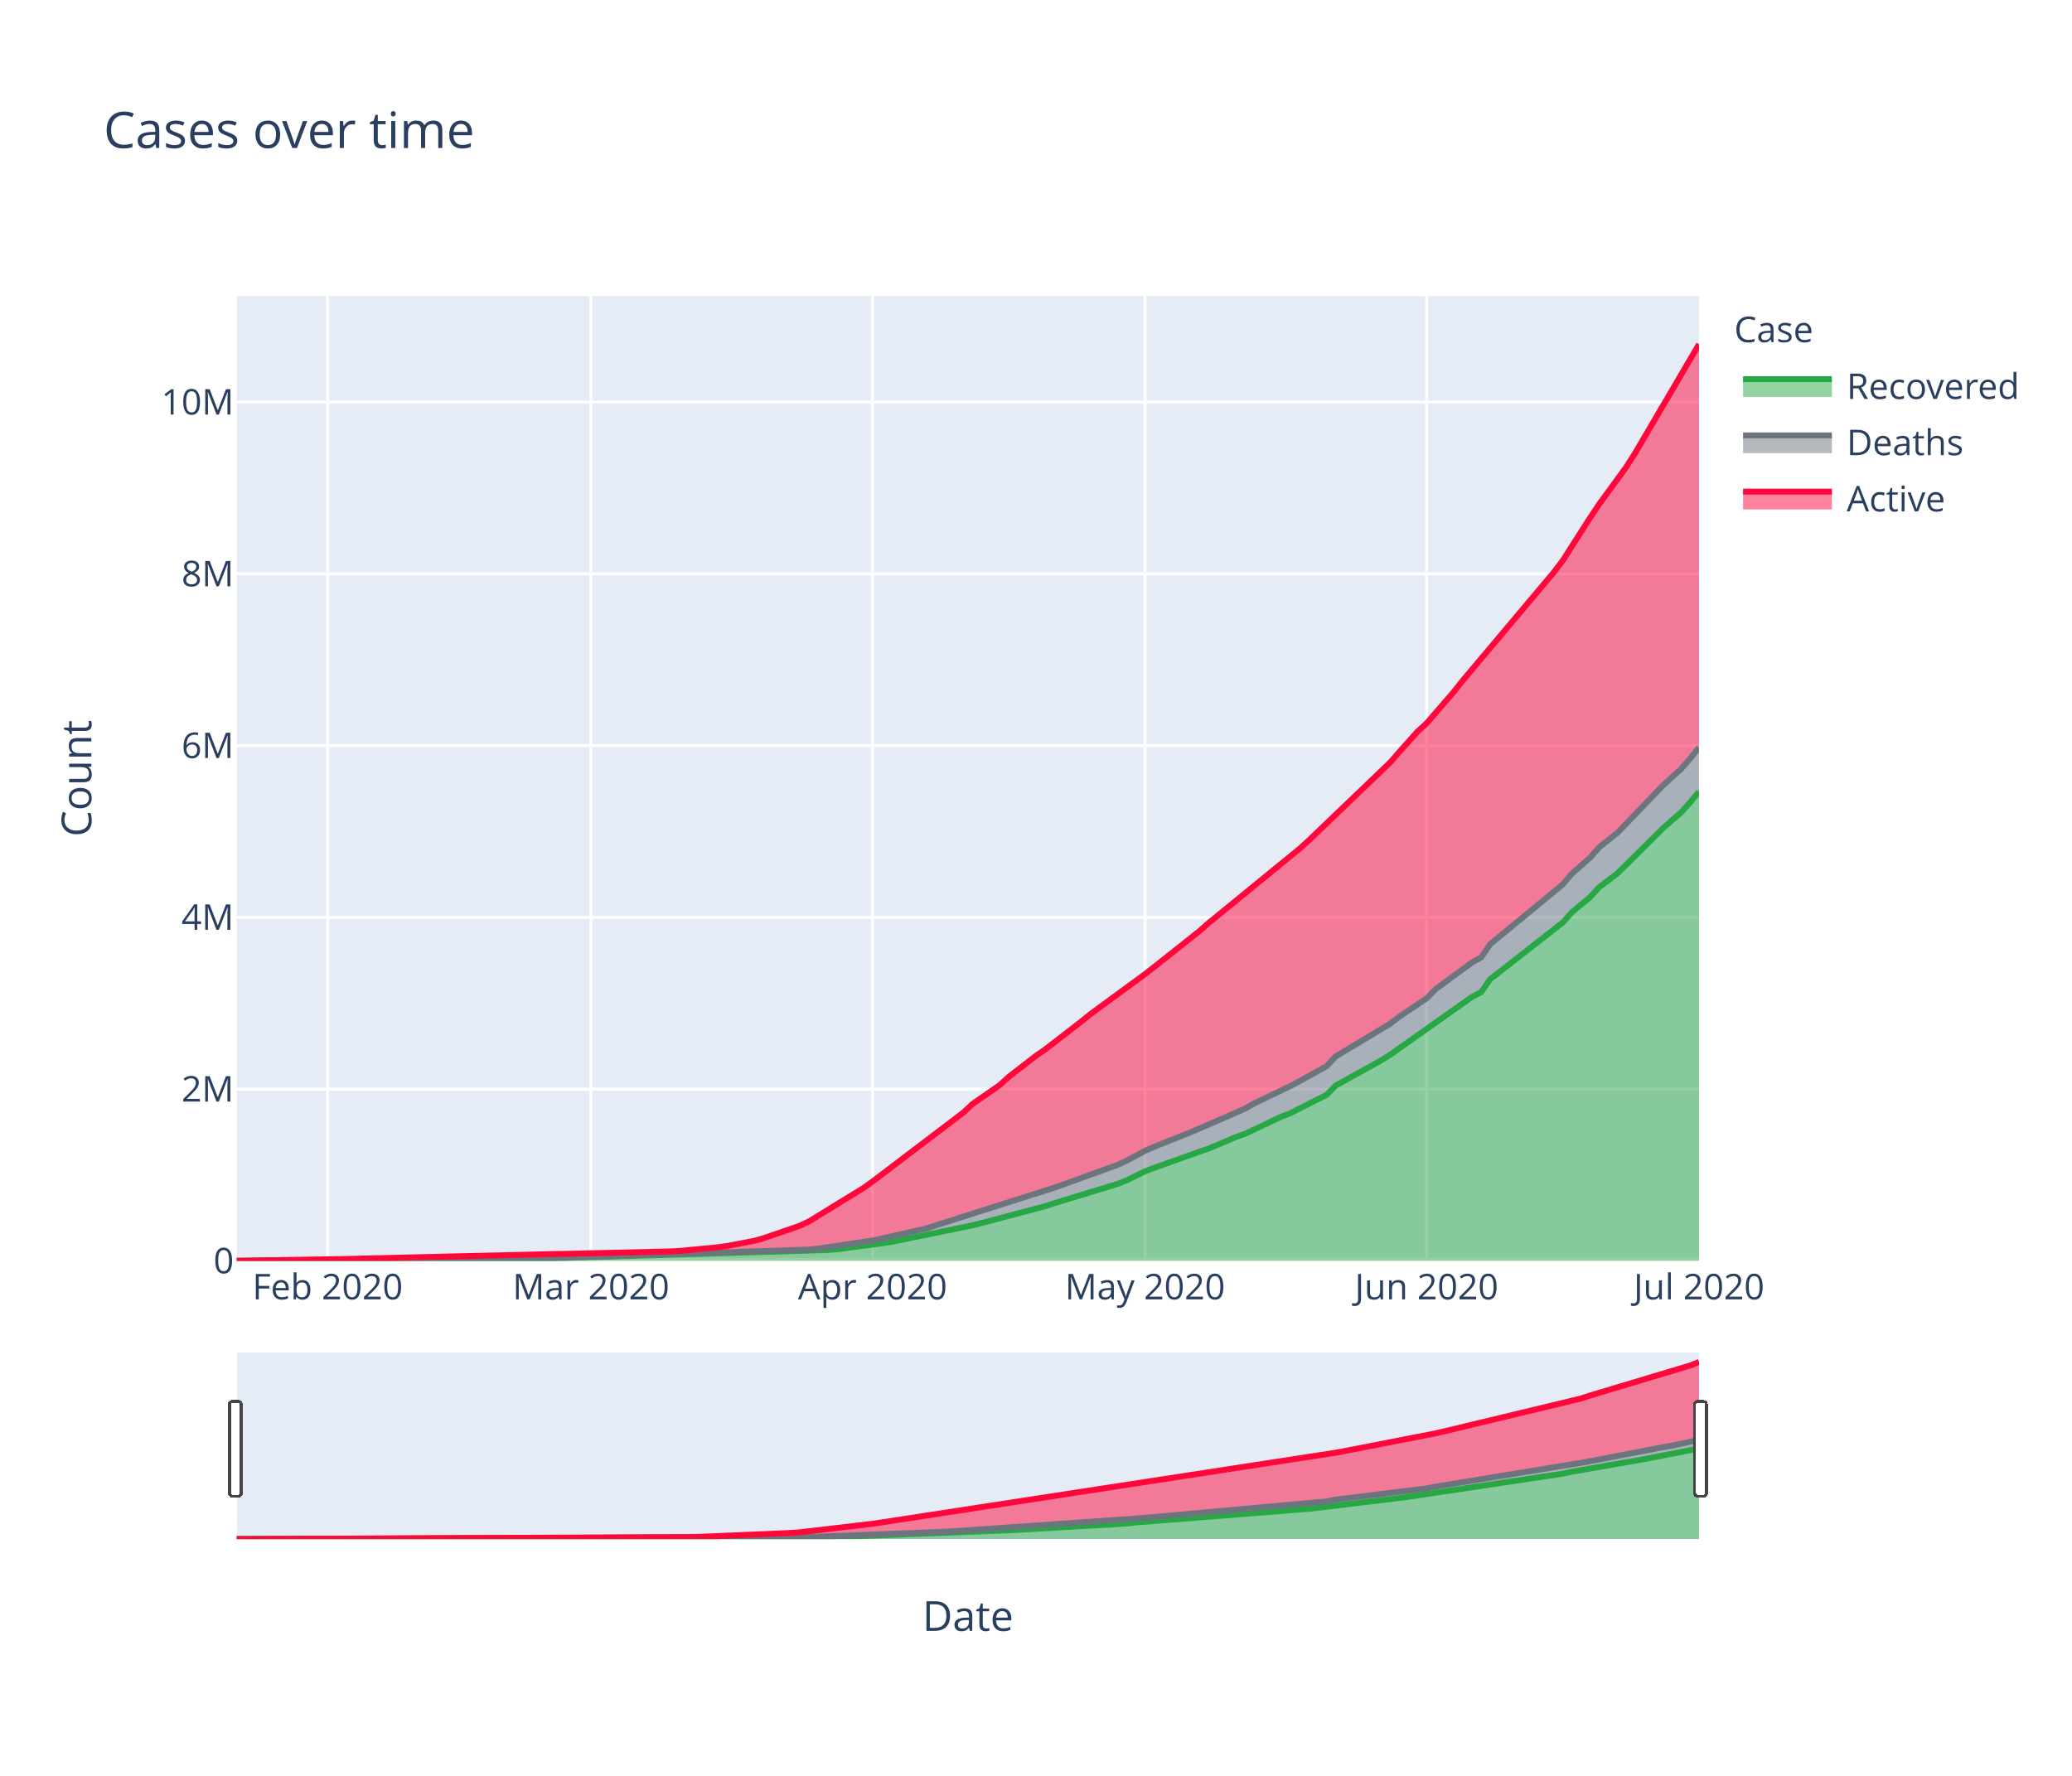
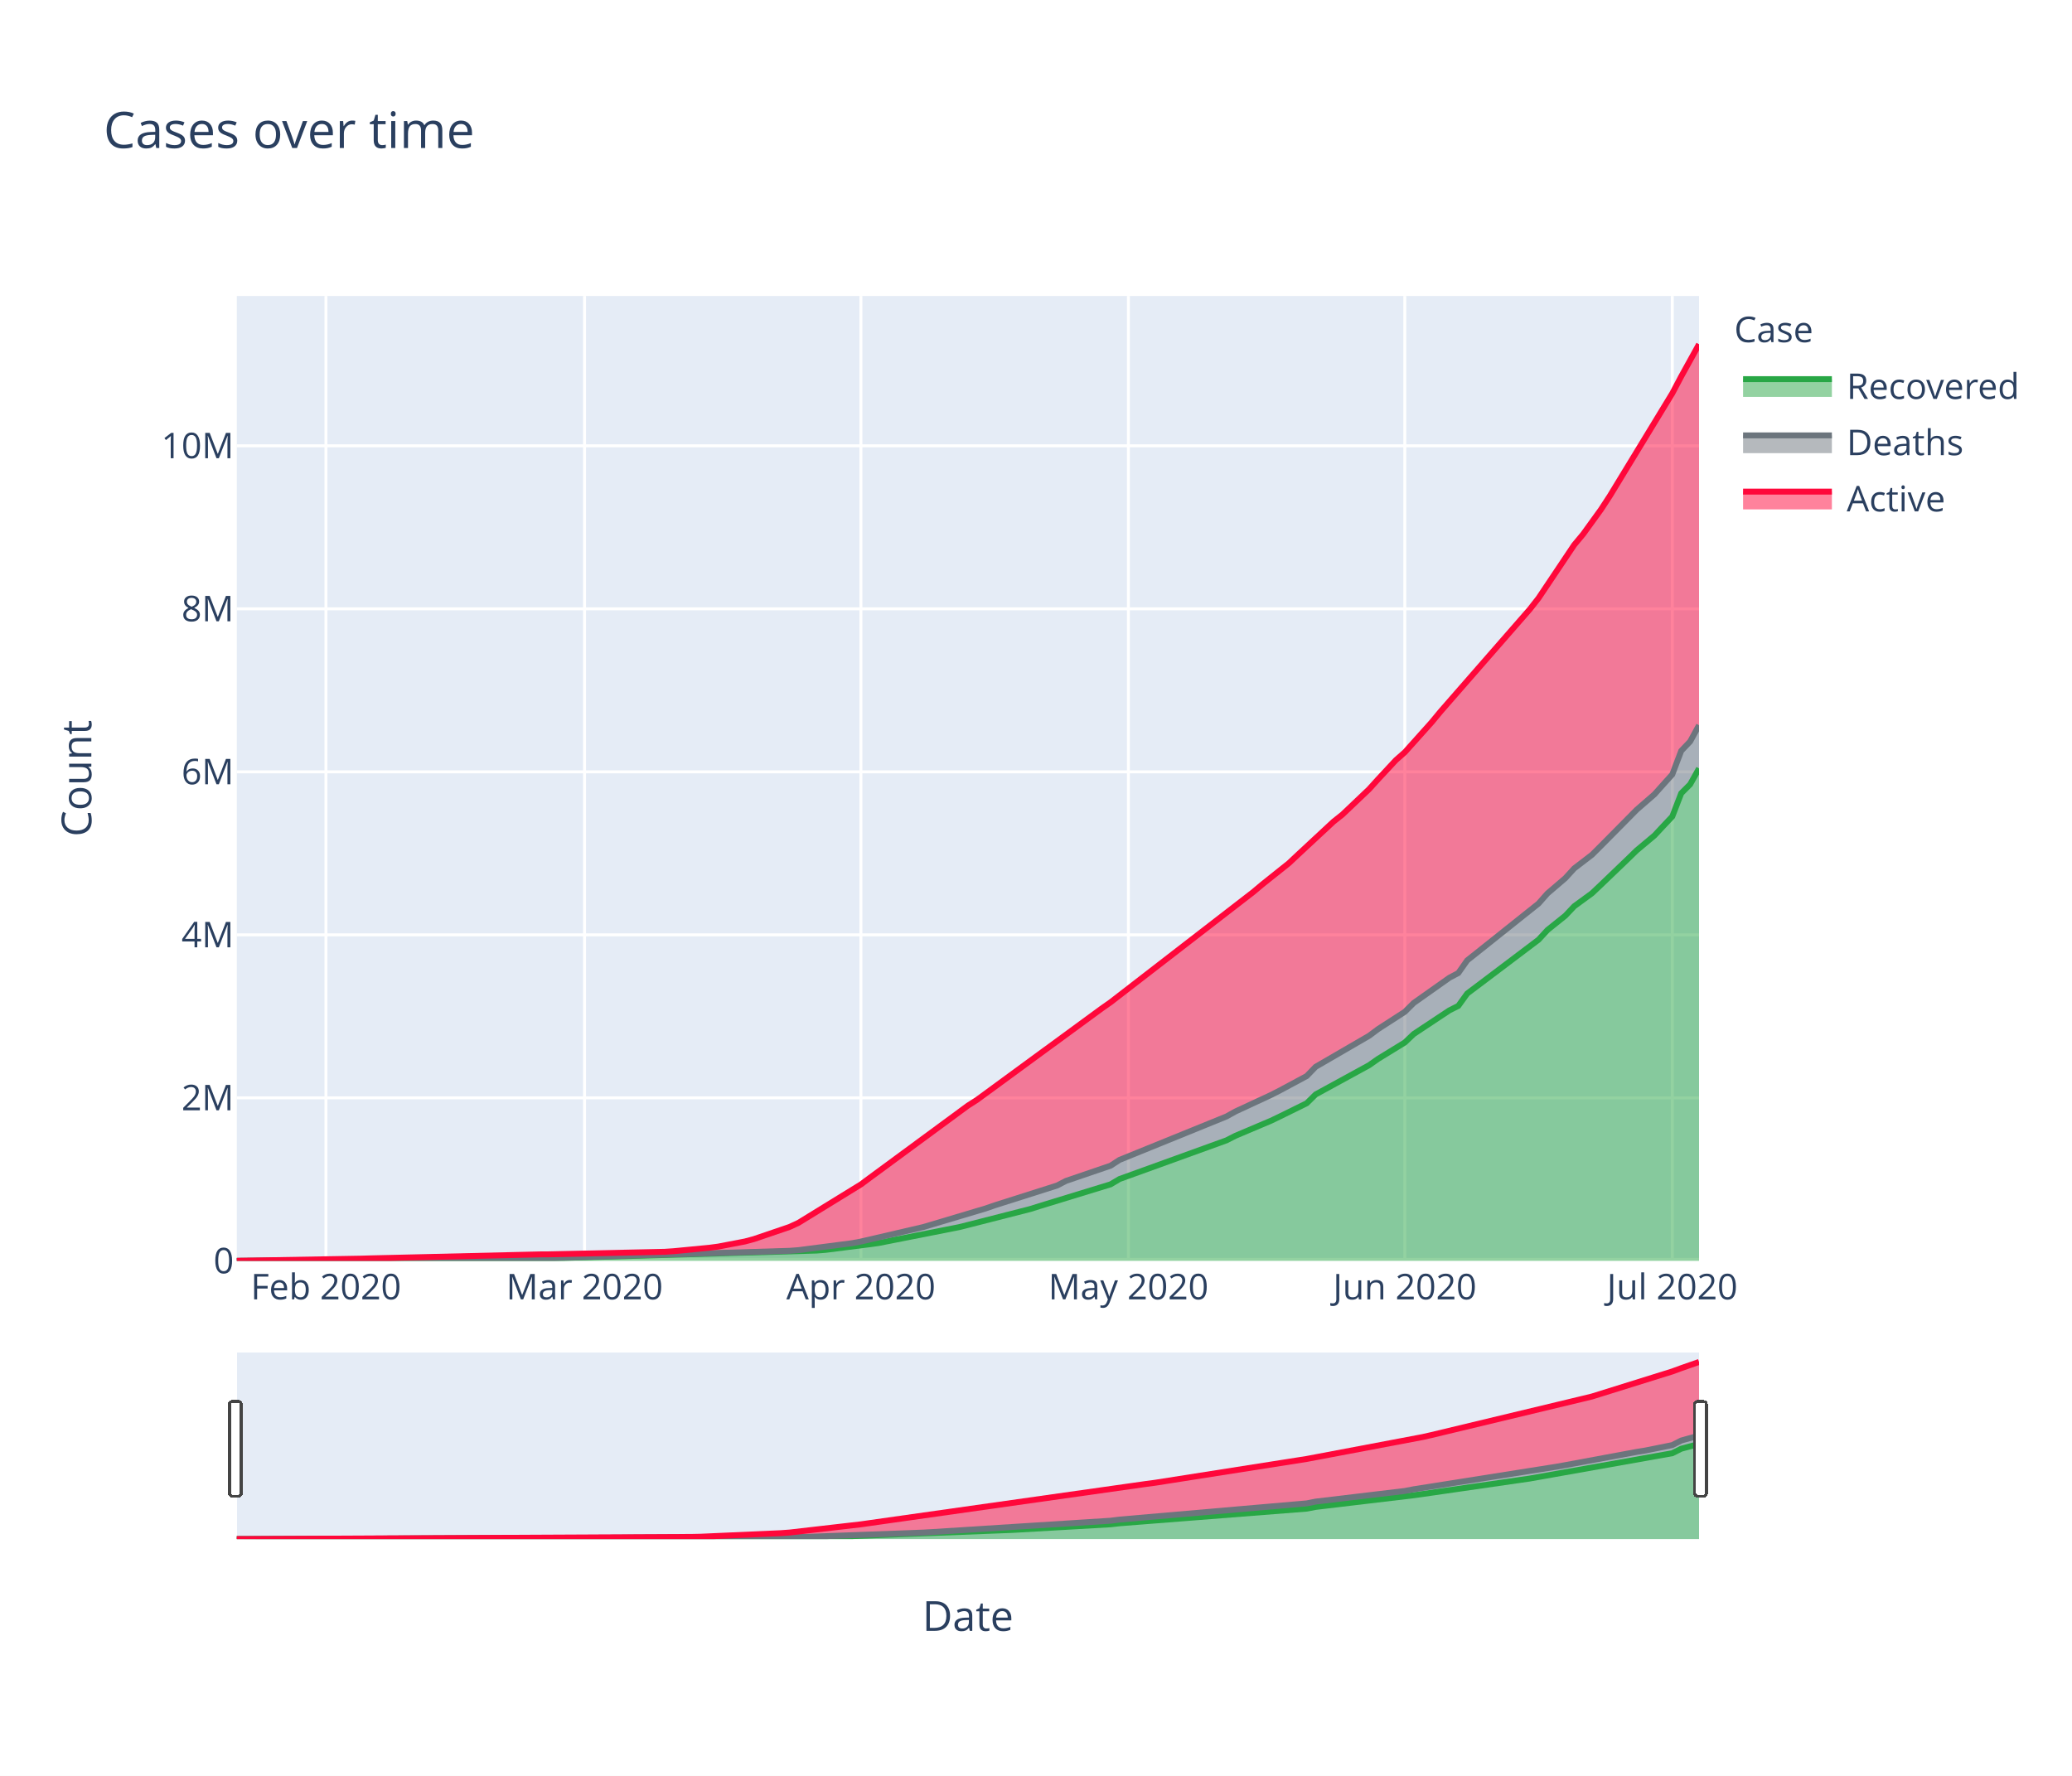
<svg xmlns="http://www.w3.org/2000/svg" class="main-svg" width="700" height="600" style="" viewBox="0 0 700 600">
  <rect x="0" y="0" width="700" height="600" style="fill: rgb(255, 255, 255); fill-opacity: 1;" />
-   <defs id="defs-b81b33">
+   <defs id="defs-2a31be">
    <g class="clips">
-       <clipPath id="clipb81b33xyplot" class="plotclip">
+       <clipPath id="clip2a31bexyplot" class="plotclip">
        <rect width="494" height="326" />
      </clipPath>
-       <clipPath class="axesclip" id="clipb81b33x">
+       <clipPath class="axesclip" id="clip2a31bex">
        <rect x="80" y="0" width="494" height="600" />
      </clipPath>
-       <clipPath class="axesclip" id="clipb81b33y">
+       <clipPath class="axesclip" id="clip2a31bey">
        <rect x="0" y="100" width="700" height="326" />
      </clipPath>
-       <clipPath class="axesclip" id="clipb81b33xy">
+       <clipPath class="axesclip" id="clip2a31bexy">
        <rect x="80" y="100" width="494" height="326" />
      </clipPath>
    </g>
    <g class="gradients" />
  </defs>
  <g class="bglayer">
    <rect class="bg" x="80" y="100" width="494" height="326" style="fill: rgb(229, 236, 246); fill-opacity: 1; stroke-width: 0;" />
  </g>
  <g class="layer-below">
    <g class="imagelayer" />
    <g class="shapelayer" />
  </g>
  <g class="cartesianlayer">
    <g class="subplot xy">
      <g class="layer-subplot">
        <g class="shapelayer" />
        <g class="imagelayer" />
      </g>
      <g class="gridlayer">
        <g class="x">
-           <path class="xgrid crisp" transform="translate(110.68,0)" d="M0,100v326" style="stroke: rgb(255, 255, 255); stroke-opacity: 1; stroke-width: 1px;" />
-           <path class="xgrid crisp" transform="translate(199.66,0)" d="M0,100v326" style="stroke: rgb(255, 255, 255); stroke-opacity: 1; stroke-width: 1px;" />
-           <path class="xgrid crisp" transform="translate(294.78,0)" d="M0,100v326" style="stroke: rgb(255, 255, 255); stroke-opacity: 1; stroke-width: 1px;" />
-           <path class="xgrid crisp" transform="translate(386.83,0)" d="M0,100v326" style="stroke: rgb(255, 255, 255); stroke-opacity: 1; stroke-width: 1px;" />
-           <path class="xgrid crisp" transform="translate(481.95,0)" d="M0,100v326" style="stroke: rgb(255, 255, 255); stroke-opacity: 1; stroke-width: 1px;" />
+           <path class="xgrid crisp" transform="translate(110.12,0)" d="M0,100v326" style="stroke: rgb(255, 255, 255); stroke-opacity: 1; stroke-width: 1px;" />
+           <path class="xgrid crisp" transform="translate(197.48,0)" d="M0,100v326" style="stroke: rgb(255, 255, 255); stroke-opacity: 1; stroke-width: 1px;" />
+           <path class="xgrid crisp" transform="translate(290.85,0)" d="M0,100v326" style="stroke: rgb(255, 255, 255); stroke-opacity: 1; stroke-width: 1px;" />
+           <path class="xgrid crisp" transform="translate(381.22,0)" d="M0,100v326" style="stroke: rgb(255, 255, 255); stroke-opacity: 1; stroke-width: 1px;" />
+           <path class="xgrid crisp" transform="translate(474.6,0)" d="M0,100v326" style="stroke: rgb(255, 255, 255); stroke-opacity: 1; stroke-width: 1px;" />
+           <path class="xgrid crisp" transform="translate(564.96,0)" d="M0,100v326" style="stroke: rgb(255, 255, 255); stroke-opacity: 1; stroke-width: 1px;" />
        </g>
        <g class="y">
-           <path class="ygrid crisp" transform="translate(0,367.97)" d="M80,0h494" style="stroke: rgb(255, 255, 255); stroke-opacity: 1; stroke-width: 1px;" />
-           <path class="ygrid crisp" transform="translate(0,309.94)" d="M80,0h494" style="stroke: rgb(255, 255, 255); stroke-opacity: 1; stroke-width: 1px;" />
-           <path class="ygrid crisp" transform="translate(0,251.91)" d="M80,0h494" style="stroke: rgb(255, 255, 255); stroke-opacity: 1; stroke-width: 1px;" />
-           <path class="ygrid crisp" transform="translate(0,193.88)" d="M80,0h494" style="stroke: rgb(255, 255, 255); stroke-opacity: 1; stroke-width: 1px;" />
-           <path class="ygrid crisp" transform="translate(0,135.85)" d="M80,0h494" style="stroke: rgb(255, 255, 255); stroke-opacity: 1; stroke-width: 1px;" />
+           <path class="ygrid crisp" transform="translate(0,370.92)" d="M80,0h494" style="stroke: rgb(255, 255, 255); stroke-opacity: 1; stroke-width: 1px;" />
+           <path class="ygrid crisp" transform="translate(0,315.85)" d="M80,0h494" style="stroke: rgb(255, 255, 255); stroke-opacity: 1; stroke-width: 1px;" />
+           <path class="ygrid crisp" transform="translate(0,260.77)" d="M80,0h494" style="stroke: rgb(255, 255, 255); stroke-opacity: 1; stroke-width: 1px;" />
+           <path class="ygrid crisp" transform="translate(0,205.7)" d="M80,0h494" style="stroke: rgb(255, 255, 255); stroke-opacity: 1; stroke-width: 1px;" />
+           <path class="ygrid crisp" transform="translate(0,150.62)" d="M80,0h494" style="stroke: rgb(255, 255, 255); stroke-opacity: 1; stroke-width: 1px;" />
        </g>
      </g>
      <g class="zerolinelayer">
        <path class="yzl zl crisp" transform="translate(0,426)" d="M80,0h494" style="stroke: rgb(255, 255, 255); stroke-opacity: 1; stroke-width: 2px;" />
      </g>
      <path class="xlines-below" />
      <path class="ylines-below" />
      <g class="overlines-below" />
      <g class="xaxislayer-below" />
      <g class="yaxislayer-below" />
      <g class="overaxes-below" />
-       <g class="plot" transform="translate(80, 100)" clip-path="url('#clipb81b33xyplot')">
+       <g class="plot" transform="translate(80, 100)" clip-path="url('#clip2a31bexyplot')">
        <g class="scatterlayer mlayer">
-           <g class="trace scatter tracea959ac" style="stroke-miterlimit: 2;">
+           <g class="trace scatter trace92e685" style="stroke-miterlimit: 2;">
            <g class="fills">
              <g>
-                 <path class="js-fill" d="M494,326L0,326L0,326L101.25,325.27L104.32,325.19L199.44,322.33L202.51,322.09L217.85,320.08L220.92,319.64L248.53,313.99L251.6,313.21L273.08,307.53L276.15,306.52L297.63,299.97L300.7,298.75L306.83,295.75L309.9,294.57L325.24,289.11L328.31,288.05L337.52,284.16L340.58,283.09L352.86,277.29L355.93,276.1L368.2,269.88L371.27,266.75L386.61,258.27L389.68,256.33L417.29,236.82L420.36,235.23L423.43,230.83L426.5,228.45L447.98,211.66L451.04,208.22L457.18,203.12L460.25,199.76L466.39,195.11L469.45,192.1L478.66,182.97L481.73,179.89L487.86,174.56L490.93,171.16L494,167.48" style="fill: rgb(40, 167, 69); fill-opacity: 0.5; stroke-width: 0;" />
+                 <path class="js-fill" d="M494,326L0,326L0,326L99.4,325.31L102.41,325.23L195.79,322.52L198.8,322.29L213.87,320.38L216.88,319.96L243.99,314.61L247,313.86L268.09,308.47L271.1,307.52L295.2,300.14L298.21,298.35L334.35,285.28L337.37,283.74L349.41,278.64L352.43,277.19L361.46,272.74L364.48,269.76L382.55,259.88L385.56,257.76L394.6,252.21L397.61,249.35L409.66,241.36L412.67,239.85L415.68,235.68L418.7,233.41L439.78,217.49L442.79,214.22L448.82,209.38L451.83,206.19L457.85,201.78L460.87,198.92L469.9,190.26L472.91,187.33L478.94,182.28L481.95,179.05L484.96,175.86L487.98,168.02L490.99,165L494,159.61" style="fill: rgb(40, 167, 69); fill-opacity: 0.5; stroke-width: 0;" />
              </g>
              <g>
-                 <path class="js-fill" d="M0,326L98.19,325.25L101.25,325.19L193.3,322.18L196.37,321.86L214.78,319.12L217.85,318.45L233.19,314.98L236.26,313.96L276.15,301.28L279.22,300.2L297.63,293.53L300.7,292.12L306.83,288.8L309.9,287.46L322.17,282.57L325.24,281.26L340.58,274.6L343.65,272.83L355.93,266.93L358.99,265.31L368.2,260.2L371.27,256.91L389.68,245.86L392.75,243.48L401.95,237.34L405.02,234.18L417.29,225.2L420.36,223.53L423.43,219.02L426.5,216.5L447.98,198.79L451.04,195.2L457.18,189.76L460.25,186.28L466.39,181.41L469.45,178.24L478.66,168.64L481.73,165.42L487.86,159.9L490.93,156.35L494,152.52L494,167.48L490.93,171.16L487.86,174.56L481.73,179.89L478.66,182.97L469.45,192.1L466.39,195.11L460.25,199.76L457.18,203.12L451.04,208.22L447.98,211.66L426.5,228.45L423.43,230.83L420.36,235.23L417.29,236.82L389.68,256.33L386.61,258.27L371.27,266.75L368.2,269.88L355.93,276.1L352.86,277.29L340.58,283.09L337.52,284.16L328.31,288.05L325.24,289.11L309.9,294.57L306.83,295.75L300.7,298.75L297.63,299.97L276.15,306.52L273.08,307.53L251.6,313.21L248.53,313.99L220.92,319.64L217.85,320.08L202.51,322.09L199.44,322.33L104.32,325.19L101.25,325.27L0,326Z" style="fill: rgb(108, 117, 125); fill-opacity: 0.5; stroke-width: 0;" />
+                 <path class="js-fill" d="M0,326L96.39,325.29L99.4,325.23L186.76,322.6L189.77,322.37L207.84,320.03L210.85,319.47L231.94,314.57L234.95,313.67L253.02,308.28L256.04,307.23L277.12,300.54L280.13,298.98L295.2,293.84L298.21,291.89L334.35,277.21L337.37,275.53L349.41,269.94L352.43,268.4L361.46,263.55L364.48,260.43L382.55,249.94L385.56,247.69L394.6,241.85L397.61,238.86L409.66,230.34L412.67,228.75L415.68,224.47L418.7,222.08L439.78,205.27L442.79,201.86L448.82,196.7L451.83,193.4L457.85,188.78L460.87,185.77L469.9,176.65L472.91,173.6L478.94,168.36L481.95,164.99L484.96,161.66L487.98,153.68L490.99,150.52L494,145.02L494,159.61L490.99,165L487.98,168.02L484.96,175.86L481.95,179.05L478.94,182.28L472.91,187.33L469.9,190.26L460.87,198.92L457.85,201.78L451.83,206.19L448.82,209.38L442.79,214.22L439.78,217.49L418.7,233.41L415.68,235.68L412.67,239.85L409.66,241.36L397.61,249.35L394.6,252.21L385.56,257.76L382.55,259.88L364.48,269.76L361.46,272.74L352.43,277.19L349.41,278.64L337.37,283.74L334.35,285.28L298.21,298.35L295.2,300.14L271.1,307.52L268.09,308.47L247,313.86L243.99,314.61L216.88,319.96L213.87,320.38L198.8,322.29L195.79,322.52L102.41,325.23L99.4,325.31L0,326Z" style="fill: rgb(108, 117, 125); fill-opacity: 0.5; stroke-width: 0;" />
              </g>
            </g>
            <g class="errorbars" />
            <g class="lines">
-               <path class="js-line" d="M0,326L101.25,325.27L104.32,325.19L199.44,322.33L202.51,322.09L217.85,320.08L220.92,319.64L248.53,313.99L251.6,313.21L273.08,307.53L276.15,306.52L297.63,299.97L300.7,298.75L306.83,295.75L309.9,294.57L325.24,289.11L328.31,288.05L337.52,284.16L340.58,283.09L352.86,277.29L355.93,276.1L368.2,269.88L371.27,266.75L386.61,258.27L389.68,256.33L417.29,236.82L420.36,235.23L423.43,230.83L426.5,228.45L447.98,211.66L451.04,208.22L457.18,203.12L460.25,199.76L466.39,195.11L469.45,192.1L478.66,182.97L481.73,179.89L487.86,174.56L490.93,171.16L494,167.48" style="vector-effect: non-scaling-stroke; fill: none; stroke: rgb(40, 167, 69); stroke-opacity: 1; stroke-width: 2px; opacity: 1;" />
+               <path class="js-line" d="M0,326L99.4,325.31L102.41,325.23L195.79,322.52L198.8,322.29L213.87,320.38L216.88,319.96L243.99,314.61L247,313.86L268.09,308.47L271.1,307.52L295.2,300.14L298.21,298.35L334.35,285.28L337.37,283.74L349.41,278.64L352.43,277.19L361.46,272.74L364.48,269.76L382.55,259.88L385.56,257.76L394.6,252.21L397.61,249.35L409.66,241.36L412.67,239.85L415.68,235.68L418.7,233.41L439.78,217.49L442.79,214.22L448.82,209.38L451.83,206.19L457.85,201.78L460.87,198.92L469.9,190.26L472.91,187.33L478.94,182.28L481.95,179.05L484.96,175.86L487.98,168.02L490.99,165L494,159.61" style="vector-effect: non-scaling-stroke; fill: none; stroke: rgb(40, 167, 69); stroke-opacity: 1; stroke-width: 2px; opacity: 1;" />
            </g>
            <g class="points" />
            <g class="text" />
          </g>
-           <g class="trace scatter trace35ab31" style="stroke-miterlimit: 2;">
+           <g class="trace scatter trace6adc05" style="stroke-miterlimit: 2;">
            <g class="fills">
              <g>
-                 <path class="js-fill" d="M0,325.98L39.89,325.31L42.96,325.2L107.39,323.68L110.46,323.65L147.28,322.78L150.35,322.58L162.62,321.39L165.69,320.97L174.89,319.2L177.96,318.34L190.24,314.12L193.3,312.68L211.71,301.38L214.78,299.19L245.47,275.88L248.53,273.01L257.74,266.61L260.81,263.82L270.01,256.69L273.08,254.58L285.35,245.1L288.42,242.62L306.83,229.11L309.9,226.73L325.24,214.56L328.31,211.86L358.99,186.8L362.06,184.03L389.68,157.57L392.75,154.04L398.88,147.18L401.95,144.39L411.16,133.73L414.22,129.87L444.91,93.4L447.98,89.35L457.18,74.96L460.25,70.35L469.45,57.74L472.52,52.89L494,16.3L494,152.52L490.93,156.35L487.86,159.9L481.73,165.42L478.66,168.64L469.45,178.24L466.39,181.41L460.25,186.28L457.18,189.76L451.04,195.2L447.98,198.79L426.5,216.5L423.43,219.02L420.36,223.53L417.29,225.2L405.02,234.18L401.95,237.34L392.75,243.48L389.68,245.86L371.27,256.91L368.2,260.2L358.99,265.31L355.93,266.93L343.65,272.83L340.58,274.6L325.24,281.26L322.17,282.57L309.9,287.46L306.83,288.8L300.7,292.12L297.63,293.53L279.22,300.2L276.15,301.28L236.26,313.96L233.19,314.98L217.85,318.45L214.78,319.12L196.37,321.86L193.3,322.18L101.25,325.19L98.19,325.25L0,326Z" style="fill: rgb(255, 7, 58); fill-opacity: 0.5; stroke-width: 0;" />
+                 <path class="js-fill" d="M0,325.98L42.17,325.24L45.18,325.15L102.41,323.81L105.43,323.79L144.59,322.93L147.6,322.73L159.65,321.57L162.66,321.17L171.7,319.44L174.71,318.63L186.76,314.53L189.77,313.13L210.85,300.17L213.87,297.93L247,273.55L250.01,271.63L292.18,240.74L295.2,238.62L343.39,201.38L346.4,198.85L355.44,191.63L358.45,188.8L370.5,177.6L373.51,175.21L382.55,166.61L385.56,163.28L391.59,156.8L394.6,154.15L403.63,144.07L406.65,140.42L436.77,105.92L439.78,102.08L451.83,84.09L454.84,80.48L460.87,72.14L463.88,67.53L484.96,32.9L487.98,27.18L494,16.3L494,145.02L490.99,150.52L487.98,153.68L484.96,161.66L481.95,164.99L478.94,168.36L472.91,173.6L469.9,176.65L460.87,185.77L457.85,188.78L451.83,193.4L448.82,196.7L442.79,201.86L439.78,205.27L418.7,222.08L415.68,224.47L412.67,228.75L409.66,230.34L397.61,238.86L394.6,241.85L385.56,247.69L382.55,249.94L364.48,260.43L361.46,263.55L352.43,268.4L349.41,269.94L337.37,275.53L334.35,277.21L298.21,291.89L295.2,293.84L280.13,298.98L277.12,300.54L256.04,307.23L253.02,308.28L234.95,313.67L231.94,314.57L210.85,319.47L207.84,320.03L189.77,322.37L186.76,322.6L99.4,325.23L96.39,325.29L0,326Z" style="fill: rgb(255, 7, 58); fill-opacity: 0.5; stroke-width: 0;" />
              </g>
            </g>
            <g class="errorbars" />
            <g class="lines">
-               <path class="js-line" d="M0,326L98.19,325.25L101.25,325.19L193.3,322.18L196.37,321.86L214.78,319.12L217.85,318.45L233.19,314.98L236.26,313.96L276.15,301.28L279.22,300.2L297.63,293.53L300.7,292.12L306.83,288.8L309.9,287.46L322.17,282.57L325.24,281.26L340.58,274.6L343.65,272.83L355.93,266.93L358.99,265.31L368.2,260.2L371.27,256.91L389.68,245.86L392.75,243.48L401.95,237.34L405.02,234.18L417.29,225.2L420.36,223.53L423.43,219.02L426.5,216.5L447.98,198.79L451.04,195.2L457.18,189.76L460.25,186.28L466.39,181.41L469.45,178.24L478.66,168.64L481.73,165.42L487.86,159.9L490.93,156.35L494,152.52" style="vector-effect: non-scaling-stroke; fill: none; stroke: rgb(108, 117, 125); stroke-opacity: 1; stroke-width: 2px; opacity: 1;" />
+               <path class="js-line" d="M0,326L96.39,325.29L99.4,325.23L186.76,322.6L189.77,322.37L207.84,320.03L210.85,319.47L231.94,314.57L234.95,313.67L253.02,308.28L256.04,307.23L277.12,300.54L280.13,298.98L295.2,293.84L298.21,291.89L334.35,277.21L337.37,275.53L349.41,269.94L352.43,268.4L361.46,263.55L364.48,260.43L382.55,249.94L385.56,247.69L394.6,241.85L397.61,238.86L409.66,230.34L412.67,228.75L415.68,224.47L418.7,222.08L439.78,205.27L442.79,201.86L448.82,196.7L451.83,193.4L457.85,188.78L460.87,185.77L469.9,176.65L472.91,173.6L478.94,168.36L481.95,164.99L484.96,161.66L487.98,153.68L490.99,150.52L494,145.02" style="vector-effect: non-scaling-stroke; fill: none; stroke: rgb(108, 117, 125); stroke-opacity: 1; stroke-width: 2px; opacity: 1;" />
            </g>
            <g class="points" />
            <g class="text" />
          </g>
-           <g class="trace scatter traceec7426" style="stroke-miterlimit: 2;">
+           <g class="trace scatter traced576bd" style="stroke-miterlimit: 2;">
            <g class="fills" />
            <g class="errorbars" />
            <g class="lines">
-               <path class="js-line" d="M0,325.98L39.89,325.31L42.96,325.2L107.39,323.68L110.46,323.65L147.28,322.78L150.35,322.58L162.62,321.39L165.69,320.97L174.89,319.2L177.96,318.34L190.24,314.12L193.3,312.68L211.71,301.38L214.78,299.19L245.47,275.88L248.53,273.01L257.74,266.61L260.81,263.82L270.01,256.69L273.08,254.58L285.35,245.1L288.42,242.62L306.83,229.11L309.9,226.73L325.24,214.56L328.31,211.86L358.99,186.8L362.06,184.03L389.68,157.57L392.75,154.04L398.88,147.18L401.95,144.39L411.16,133.73L414.22,129.87L444.91,93.4L447.98,89.35L457.18,74.96L460.25,70.35L469.45,57.74L472.52,52.89L494,16.3" style="vector-effect: non-scaling-stroke; fill: none; stroke: rgb(255, 7, 58); stroke-opacity: 1; stroke-width: 2px; opacity: 1;" />
+               <path class="js-line" d="M0,325.98L42.17,325.24L45.18,325.15L102.41,323.81L105.43,323.79L144.59,322.93L147.6,322.73L159.65,321.57L162.66,321.17L171.7,319.44L174.71,318.63L186.76,314.53L189.77,313.13L210.85,300.17L213.87,297.93L247,273.55L250.01,271.63L292.18,240.74L295.2,238.62L343.39,201.38L346.4,198.85L355.44,191.63L358.45,188.8L370.5,177.6L373.51,175.21L382.55,166.61L385.56,163.28L391.59,156.8L394.6,154.15L403.63,144.07L406.65,140.42L436.77,105.92L439.78,102.08L451.83,84.09L454.84,80.48L460.87,72.14L463.88,67.53L484.96,32.9L487.98,27.18L494,16.3" style="vector-effect: non-scaling-stroke; fill: none; stroke: rgb(255, 7, 58); stroke-opacity: 1; stroke-width: 2px; opacity: 1;" />
            </g>
            <g class="points" />
            <g class="text" />
          </g>
        </g>
      </g>
      <g class="overplot" />
      <path class="xlines-above crisp" style="fill: none;" d="M0,0" />
      <path class="ylines-above crisp" style="fill: none;" d="M0,0" />
      <g class="overlines-above" />
      <g class="xaxislayer-above">
        <g class="xtick">
-           <text text-anchor="middle" x="0" y="439" transform="translate(110.68,0)" style="font-family: 'Open Sans', verdana, arial, sans-serif; font-size: 12px; fill: rgb(42, 63, 95); fill-opacity: 1; white-space: pre;">Feb 2020</text>
-         </g>
-         <g class="xtick">
-           <text text-anchor="middle" x="0" y="439" transform="translate(199.66,0)" style="font-family: 'Open Sans', verdana, arial, sans-serif; font-size: 12px; fill: rgb(42, 63, 95); fill-opacity: 1; white-space: pre;">Mar 2020</text>
-         </g>
-         <g class="xtick">
-           <text text-anchor="middle" x="0" y="439" transform="translate(294.78,0)" style="font-family: 'Open Sans', verdana, arial, sans-serif; font-size: 12px; fill: rgb(42, 63, 95); fill-opacity: 1; white-space: pre;">Apr 2020</text>
-         </g>
-         <g class="xtick">
-           <text text-anchor="middle" x="0" y="439" transform="translate(386.83,0)" style="font-family: 'Open Sans', verdana, arial, sans-serif; font-size: 12px; fill: rgb(42, 63, 95); fill-opacity: 1; white-space: pre;">May 2020</text>
-         </g>
-         <g class="xtick">
-           <text text-anchor="middle" x="0" y="439" transform="translate(481.95,0)" style="font-family: 'Open Sans', verdana, arial, sans-serif; font-size: 12px; fill: rgb(42, 63, 95); fill-opacity: 1; white-space: pre;">Jun 2020</text>
-         </g>
-         <g class="xtick">
-           <text text-anchor="middle" x="0" y="439" transform="translate(574,0)" style="font-family: 'Open Sans', verdana, arial, sans-serif; font-size: 12px; fill: rgb(42, 63, 95); fill-opacity: 1; white-space: pre;">Jul 2020</text>
+           <text text-anchor="middle" x="0" y="439" transform="translate(110.12,0)" style="font-family: 'Open Sans', verdana, arial, sans-serif; font-size: 12px; fill: rgb(42, 63, 95); fill-opacity: 1; white-space: pre;">Feb 2020</text>
+         </g>
+         <g class="xtick">
+           <text text-anchor="middle" x="0" y="439" transform="translate(197.48,0)" style="font-family: 'Open Sans', verdana, arial, sans-serif; font-size: 12px; fill: rgb(42, 63, 95); fill-opacity: 1; white-space: pre;">Mar 2020</text>
+         </g>
+         <g class="xtick">
+           <text text-anchor="middle" x="0" y="439" transform="translate(290.85,0)" style="font-family: 'Open Sans', verdana, arial, sans-serif; font-size: 12px; fill: rgb(42, 63, 95); fill-opacity: 1; white-space: pre;">Apr 2020</text>
+         </g>
+         <g class="xtick">
+           <text text-anchor="middle" x="0" y="439" transform="translate(381.22,0)" style="font-family: 'Open Sans', verdana, arial, sans-serif; font-size: 12px; fill: rgb(42, 63, 95); fill-opacity: 1; white-space: pre;">May 2020</text>
+         </g>
+         <g class="xtick">
+           <text text-anchor="middle" x="0" y="439" transform="translate(474.6,0)" style="font-family: 'Open Sans', verdana, arial, sans-serif; font-size: 12px; fill: rgb(42, 63, 95); fill-opacity: 1; white-space: pre;">Jun 2020</text>
+         </g>
+         <g class="xtick">
+           <text text-anchor="middle" x="0" y="439" transform="translate(564.96,0)" style="font-family: 'Open Sans', verdana, arial, sans-serif; font-size: 12px; fill: rgb(42, 63, 95); fill-opacity: 1; white-space: pre;">Jul 2020</text>
        </g>
      </g>
      <g class="yaxislayer-above">
        <g class="ytick">
          <text text-anchor="end" x="79" y="4.2" transform="translate(0,426)" style="font-family: 'Open Sans', verdana, arial, sans-serif; font-size: 12px; fill: rgb(42, 63, 95); fill-opacity: 1; white-space: pre;">0</text>
        </g>
        <g class="ytick">
-           <text text-anchor="end" x="79" y="4.2" transform="translate(0,367.97)" style="font-family: 'Open Sans', verdana, arial, sans-serif; font-size: 12px; fill: rgb(42, 63, 95); fill-opacity: 1; white-space: pre;">2M</text>
-         </g>
-         <g class="ytick">
-           <text text-anchor="end" x="79" y="4.2" transform="translate(0,309.94)" style="font-family: 'Open Sans', verdana, arial, sans-serif; font-size: 12px; fill: rgb(42, 63, 95); fill-opacity: 1; white-space: pre;">4M</text>
-         </g>
-         <g class="ytick">
-           <text text-anchor="end" x="79" y="4.2" transform="translate(0,251.91)" style="font-family: 'Open Sans', verdana, arial, sans-serif; font-size: 12px; fill: rgb(42, 63, 95); fill-opacity: 1; white-space: pre;">6M</text>
-         </g>
-         <g class="ytick">
-           <text text-anchor="end" x="79" y="4.2" transform="translate(0,193.88)" style="font-family: 'Open Sans', verdana, arial, sans-serif; font-size: 12px; fill: rgb(42, 63, 95); fill-opacity: 1; white-space: pre;">8M</text>
-         </g>
-         <g class="ytick">
-           <text text-anchor="end" x="79" y="4.2" transform="translate(0,135.85)" style="font-family: 'Open Sans', verdana, arial, sans-serif; font-size: 12px; fill: rgb(42, 63, 95); fill-opacity: 1; white-space: pre;">10M</text>
+           <text text-anchor="end" x="79" y="4.2" transform="translate(0,370.92)" style="font-family: 'Open Sans', verdana, arial, sans-serif; font-size: 12px; fill: rgb(42, 63, 95); fill-opacity: 1; white-space: pre;">2M</text>
+         </g>
+         <g class="ytick">
+           <text text-anchor="end" x="79" y="4.2" transform="translate(0,315.85)" style="font-family: 'Open Sans', verdana, arial, sans-serif; font-size: 12px; fill: rgb(42, 63, 95); fill-opacity: 1; white-space: pre;">4M</text>
+         </g>
+         <g class="ytick">
+           <text text-anchor="end" x="79" y="4.2" transform="translate(0,260.77)" style="font-family: 'Open Sans', verdana, arial, sans-serif; font-size: 12px; fill: rgb(42, 63, 95); fill-opacity: 1; white-space: pre;">6M</text>
+         </g>
+         <g class="ytick">
+           <text text-anchor="end" x="79" y="4.2" transform="translate(0,205.7)" style="font-family: 'Open Sans', verdana, arial, sans-serif; font-size: 12px; fill: rgb(42, 63, 95); fill-opacity: 1; white-space: pre;">8M</text>
+         </g>
+         <g class="ytick">
+           <text text-anchor="end" x="79" y="4.2" transform="translate(0,150.62)" style="font-family: 'Open Sans', verdana, arial, sans-serif; font-size: 12px; fill: rgb(42, 63, 95); fill-opacity: 1; white-space: pre;">10M</text>
        </g>
      </g>
      <g class="overaxes-above" />
    </g>
  </g>
  <g class="polarlayer" />
  <g class="ternarylayer" />
  <g class="geolayer" />
  <g class="funnelarealayer" />
  <g class="pielayer" />
  <g class="treemaplayer" />
  <g class="sunburstlayer" />
  <g class="glimages" />
-   <defs id="topdefs-b81b33">
+   <defs id="topdefs-2a31be">
    <g class="clips" />
-     <clipPath id="legendb81b33">
+     <clipPath id="legend2a31be">
      <rect width="104" height="83" x="0" y="0" />
    </clipPath>
-     <clipPath id="rangesliderx-b81b33">
+     <clipPath id="rangesliderx-2a31be">
      <rect x="0" y="0" width="494" height="63" />
    </clipPath>
  </defs>
  <g class="layer-above">
    <g class="imagelayer" />
    <g class="shapelayer" />
  </g>
  <g class="infolayer">
    <g class="legend" pointer-events="all" transform="translate(583.88, 100)">
      <rect class="bg" shape-rendering="crispEdges" style="stroke: rgb(68, 68, 68); stroke-opacity: 1; fill: rgb(255, 255, 255); fill-opacity: 1; stroke-width: 0px;" width="104" height="83" x="0" y="0" />
-       <g class="scrollbox" transform="translate(0, 0)" clip-path="url('#legendb81b33')">
+       <g class="scrollbox" transform="translate(0, 0)" clip-path="url('#legend2a31be')">
        <text class="legendtitletext user-select-none" text-anchor="start" x="2" y="15.6" style="font-family: 'Open Sans', verdana, arial, sans-serif; font-size: 12px; fill: rgb(42, 63, 95); fill-opacity: 1; white-space: pre;">Case</text>
        <g class="groups" transform="translate(0, 0)">
          <g class="traces" transform="translate(0, 30.1)" style="opacity: 1;">
            <text class="legendtext user-select-none" text-anchor="start" x="40" y="4.68" style="font-family: 'Open Sans', verdana, arial, sans-serif; font-size: 12px; fill: rgb(42, 63, 95); fill-opacity: 1; white-space: pre;">Recovered</text>
            <g class="layers">
              <g class="legendfill">
                <path class="js-fill" d="M5,-2h30v6h-30z" style="stroke-width: 0; fill: rgb(40, 167, 69); fill-opacity: 0.5;" />
              </g>
              <g class="legendlines">
                <path class="js-line" d="M5,-2h30" style="fill: none; stroke: rgb(40, 167, 69); stroke-opacity: 1; stroke-width: 2px;" />
              </g>
              <g class="legendsymbols">
                <g class="legendpoints" />
              </g>
            </g>
            <rect class="legendtoggle" pointer-events="all" x="0" y="-9.5" width="98.031" height="19" style="cursor: pointer; fill: rgb(0, 0, 0); fill-opacity: 0;" />
          </g>
        </g>
        <g class="groups" transform="translate(0, 0)">
          <g class="traces" transform="translate(0, 49.1)" style="opacity: 1;">
            <text class="legendtext user-select-none" text-anchor="start" x="40" y="4.68" style="font-family: 'Open Sans', verdana, arial, sans-serif; font-size: 12px; fill: rgb(42, 63, 95); fill-opacity: 1; white-space: pre;">Deaths</text>
            <g class="layers">
              <g class="legendfill">
                <path class="js-fill" d="M5,-2h30v6h-30z" style="stroke-width: 0; fill: rgb(108, 117, 125); fill-opacity: 0.5;" />
              </g>
              <g class="legendlines">
                <path class="js-line" d="M5,-2h30" style="fill: none; stroke: rgb(108, 117, 125); stroke-opacity: 1; stroke-width: 2px;" />
              </g>
              <g class="legendsymbols">
                <g class="legendpoints" />
              </g>
            </g>
            <rect class="legendtoggle" pointer-events="all" x="0" y="-9.5" width="98.031" height="19" style="cursor: pointer; fill: rgb(0, 0, 0); fill-opacity: 0;" />
          </g>
        </g>
        <g class="groups" transform="translate(0, 0)">
          <g class="traces" transform="translate(0, 68.1)" style="opacity: 1;">
            <text class="legendtext user-select-none" text-anchor="start" x="40" y="4.68" style="font-family: 'Open Sans', verdana, arial, sans-serif; font-size: 12px; fill: rgb(42, 63, 95); fill-opacity: 1; white-space: pre;">Active</text>
            <g class="layers">
              <g class="legendfill">
                <path class="js-fill" d="M5,-2h30v6h-30z" style="stroke-width: 0; fill: rgb(255, 7, 58); fill-opacity: 0.5;" />
              </g>
              <g class="legendlines">
                <path class="js-line" d="M5,-2h30" style="fill: none; stroke: rgb(255, 7, 58); stroke-opacity: 1; stroke-width: 2px;" />
              </g>
              <g class="legendsymbols">
                <g class="legendpoints" />
              </g>
            </g>
            <rect class="legendtoggle" pointer-events="all" x="0" y="-9.5" width="98.031" height="19" style="cursor: pointer; fill: rgb(0, 0, 0); fill-opacity: 0;" />
          </g>
        </g>
      </g>
      <rect class="scrollbar" rx="20" ry="3" width="0" height="0" x="0" y="0" style="fill: rgb(128, 139, 164); fill-opacity: 1;" />
    </g>
    <g class="g-gtitle">
      <text class="gtitle" x="35" y="50" text-anchor="start" dy="0em" style="font-family: 'Open Sans', verdana, arial, sans-serif; font-size: 17px; fill: rgb(42, 63, 95); opacity: 1; font-weight: normal; white-space: pre;">Cases over time</text>
    </g>
    <g class="rangeslider-container" pointer-events="all" transform="translate(80,457)">
      <rect class="rangeslider-bg" x="0" y="0" shape-rendering="crispEdges" width="494" height="63" transform="translate(0,0)" fill="#E5ECF6" stroke="#444" stroke-width="0" />
-       <g class="rangeslider-rangeplot xy" clip-path="url('#rangesliderx-b81b33')">
+       <g class="rangeslider-rangeplot xy" clip-path="url('#rangesliderx-2a31be')">
        <g class="layer-subplot">
          <g class="shapelayer" />
          <g class="imagelayer" />
        </g>
        <g class="gridlayer">
          <g class="x" />
          <g class="y" />
        </g>
        <g class="zerolinelayer" />
        <path class="xlines-below" />
        <path class="ylines-below" />
        <g class="overlines-below" />
        <g class="xaxislayer-below" />
        <g class="yaxislayer-below" />
        <g class="overaxes-below" />
        <g class="plot">
          <g class="scatterlayer mlayer rangeplot">
-             <g class="trace scatter tracea959ac" style="stroke-miterlimit: 2;">
+             <g class="trace scatter trace92e685" style="stroke-miterlimit: 2;">
              <g class="fills">
                <g>
-                   <path class="js-fill" d="M494,63L0,63L0,63L202.51,62.25L205.58,62.19L260.81,60.01L263.88,59.86L300.7,57.73L303.76,57.37L362.06,52.77L365.13,52.44L392.75,49.1L395.81,48.71L447.98,40.9L451.04,40.24L475.59,35.96L478.66,35.36L494,32.37" style="fill: rgb(40, 167, 69); fill-opacity: 0.5; stroke-width: 0;" />
+                   <path class="js-fill" d="M494,63L0,63L0,63L198.8,62.28L201.82,62.23L262.06,59.9L265.07,59.73L295.2,58L298.21,57.66L361.46,52.71L364.48,52.13L397.61,48.19L400.62,47.77L433.76,42.98L436.77,42.55L484.96,33.99L487.98,32.47L494,30.85" style="fill: rgb(40, 167, 69); fill-opacity: 0.5; stroke-width: 0;" />
                </g>
                <g>
-                   <path class="js-fill" d="M0,63L193.3,62.26L196.37,62.2L239.33,60.49L242.4,60.33L303.76,56.05L306.83,55.81L368.2,50.28L371.27,49.65L401.95,45.87L405.02,45.26L454.11,37.24L457.18,36.67L481.73,31.97L484.8,31.45L494,29.47L494,32.37L478.66,35.36L475.59,35.96L451.04,40.24L447.98,40.9L395.81,48.71L392.75,49.1L365.13,52.44L362.06,52.77L303.76,57.37L300.7,57.73L263.88,59.86L260.81,60.01L205.58,62.19L202.51,62.25L0,63Z" style="fill: rgb(108, 117, 125); fill-opacity: 0.5; stroke-width: 0;" />
+                   <path class="js-fill" d="M0,63L189.77,62.3L192.78,62.24L231.94,60.79L234.95,60.62L295.2,56.79L298.21,56.41L361.46,50.93L364.48,50.33L394.6,46.74L397.61,46.16L445.8,38.55L448.82,38.01L472.91,33.55L475.93,33.06L484.96,31.24L487.98,29.7L494,28.02L494,30.85L487.98,32.47L484.96,33.99L436.77,42.55L433.76,42.98L400.62,47.77L397.61,48.19L364.48,52.13L361.46,52.71L298.21,57.66L295.2,58L265.07,59.73L262.06,59.9L201.82,62.23L198.8,62.28L0,63Z" style="fill: rgb(108, 117, 125); fill-opacity: 0.5; stroke-width: 0;" />
                </g>
              </g>
              <g class="errorbars" />
              <g class="lines">
-                 <path class="js-line" d="M0,63L202.51,62.25L205.58,62.19L260.81,60.01L263.88,59.86L300.7,57.73L303.76,57.37L362.06,52.77L365.13,52.44L392.75,49.1L395.81,48.71L447.98,40.9L451.04,40.24L475.59,35.96L478.66,35.36L494,32.37" style="vector-effect: non-scaling-stroke; fill: none; stroke: rgb(40, 167, 69); stroke-opacity: 1; stroke-width: 2px; opacity: 1;" />
+                 <path class="js-line" d="M0,63L198.8,62.28L201.82,62.23L262.06,59.9L265.07,59.73L295.2,58L298.21,57.66L361.46,52.71L364.48,52.13L397.61,48.19L400.62,47.77L433.76,42.98L436.77,42.55L484.96,33.99L487.98,32.47L494,30.85" style="vector-effect: non-scaling-stroke; fill: none; stroke: rgb(40, 167, 69); stroke-opacity: 1; stroke-width: 2px; opacity: 1;" />
              </g>
              <g class="points" />
              <g class="text" />
            </g>
-             <g class="trace scatter trace35ab31" style="stroke-miterlimit: 2;">
+             <g class="trace scatter trace6adc05" style="stroke-miterlimit: 2;">
              <g class="fills">
                <g>
-                   <path class="js-fill" d="M0,63L153.42,62.31L156.48,62.23L187.17,60.93L190.24,60.7L214.78,57.82L217.85,57.37L371.27,33.81L374.34,33.24L405.02,27.27L408.09,26.56L454.11,15.5L457.18,14.49L490.93,4.37L494,3.15L494,29.47L484.8,31.45L481.73,31.97L457.18,36.67L454.11,37.24L405.02,45.26L401.95,45.87L371.27,49.65L368.2,50.28L306.83,55.81L303.76,56.05L242.4,60.33L239.33,60.49L196.37,62.2L193.3,62.26L0,63Z" style="fill: rgb(255, 7, 58); fill-opacity: 0.5; stroke-width: 0;" />
+                   <path class="js-fill" d="M0,63L153.62,62.26L156.63,62.2L183.74,61L186.76,60.78L210.85,58.01L213.87,57.58L307.24,44.36L310.26,43.96L361.46,35.92L364.48,35.35L400.62,28.52L403.63,27.84L454.84,15.55L457.85,14.82L484.96,6.36L487.98,5.25L494,3.15L494,28.02L487.98,29.7L484.96,31.24L475.93,33.06L472.91,33.55L448.82,38.01L445.8,38.55L397.61,46.16L394.6,46.74L364.48,50.33L361.46,50.93L298.21,56.41L295.2,56.79L234.95,60.62L231.94,60.79L192.78,62.24L189.77,62.3L0,63Z" style="fill: rgb(255, 7, 58); fill-opacity: 0.5; stroke-width: 0;" />
                </g>
              </g>
              <g class="errorbars" />
              <g class="lines">
-                 <path class="js-line" d="M0,63L193.3,62.26L196.37,62.2L239.33,60.49L242.4,60.33L303.76,56.05L306.83,55.81L368.2,50.28L371.27,49.65L401.95,45.87L405.02,45.26L454.11,37.24L457.18,36.67L481.73,31.97L484.8,31.45L494,29.47" style="vector-effect: non-scaling-stroke; fill: none; stroke: rgb(108, 117, 125); stroke-opacity: 1; stroke-width: 2px; opacity: 1;" />
+                 <path class="js-line" d="M0,63L189.77,62.3L192.78,62.24L231.94,60.79L234.95,60.62L295.2,56.79L298.21,56.41L361.46,50.93L364.48,50.33L394.6,46.74L397.61,46.16L445.8,38.55L448.82,38.01L472.91,33.55L475.93,33.06L484.96,31.24L487.98,29.7L494,28.02" style="vector-effect: non-scaling-stroke; fill: none; stroke: rgb(108, 117, 125); stroke-opacity: 1; stroke-width: 2px; opacity: 1;" />
              </g>
              <g class="points" />
              <g class="text" />
            </g>
-             <g class="trace scatter traceec7426" style="stroke-miterlimit: 2;">
+             <g class="trace scatter traced576bd" style="stroke-miterlimit: 2;">
              <g class="fills" />
              <g class="errorbars" />
              <g class="lines">
-                 <path class="js-line" d="M0,63L153.42,62.31L156.48,62.23L187.17,60.93L190.24,60.7L214.78,57.82L217.85,57.37L371.27,33.81L374.34,33.24L405.02,27.27L408.09,26.56L454.11,15.5L457.18,14.49L490.93,4.37L494,3.15" style="vector-effect: non-scaling-stroke; fill: none; stroke: rgb(255, 7, 58); stroke-opacity: 1; stroke-width: 2px; opacity: 1;" />
+                 <path class="js-line" d="M0,63L153.62,62.26L156.63,62.2L183.74,61L186.76,60.78L210.85,58.01L213.87,57.58L307.24,44.36L310.26,43.96L361.46,35.92L364.48,35.35L400.62,28.52L403.63,27.84L454.84,15.55L457.85,14.82L484.96,6.36L487.98,5.25L494,3.15" style="vector-effect: non-scaling-stroke; fill: none; stroke: rgb(255, 7, 58); stroke-opacity: 1; stroke-width: 2px; opacity: 1;" />
              </g>
              <g class="points" />
              <g class="text" />
            </g>
          </g>
        </g>
        <g class="overplot" />
        <path class="xlines-above crisp" style="fill: none;" />
        <path class="ylines-above crisp" style="fill: none;" />
        <g class="overlines-above" />
        <g class="xaxislayer-above" />
        <g class="yaxislayer-above" />
        <g class="overaxes-above" />
      </g>
      <rect class="rangeslider-mask-min" x="0" y="0" shape-rendering="crispEdges" height="63" width="0" style="fill: rgb(0, 0, 0); fill-opacity: 0.4;" />
      <rect class="rangeslider-mask-max" y="0" shape-rendering="crispEdges" height="63" x="494" width="0" style="fill: rgb(0, 0, 0); fill-opacity: 0.4;" />
      <g class="rangeslider-grabber-min" transform="translate(-2.5,0.5)">
        <rect class="rangeslider-handle-min" x="0" width="4" rx="1" fill="#fff" stroke="#444" stroke-width="1" shape-rendering="crispEdges" y="16" height="32" />
      </g>
      <g class="rangeslider-grabber-max" transform="translate(492.5,0.5)">
        <rect class="rangeslider-handle-max" x="0" width="4" rx="1" fill="#fff" stroke="#444" stroke-width="1" shape-rendering="crispEdges" y="16" height="32" />
      </g>
    </g>
    <g class="g-ytitle">
      <text class="ytitle" transform="rotate(-90,30.85625,263)" x="30.856" y="263" text-anchor="middle" style="font-family: 'Open Sans', verdana, arial, sans-serif; font-size: 14px; fill: rgb(42, 63, 95); opacity: 1; font-weight: normal; white-space: pre;">Count</text>
    </g>
    <g class="g-xtitle">
      <text class="xtitle" x="327" y="551" text-anchor="middle" style="font-family: 'Open Sans', verdana, arial, sans-serif; font-size: 14px; fill: rgb(42, 63, 95); opacity: 1; font-weight: normal; white-space: pre;">Date</text>
    </g>
  </g>
</svg>
